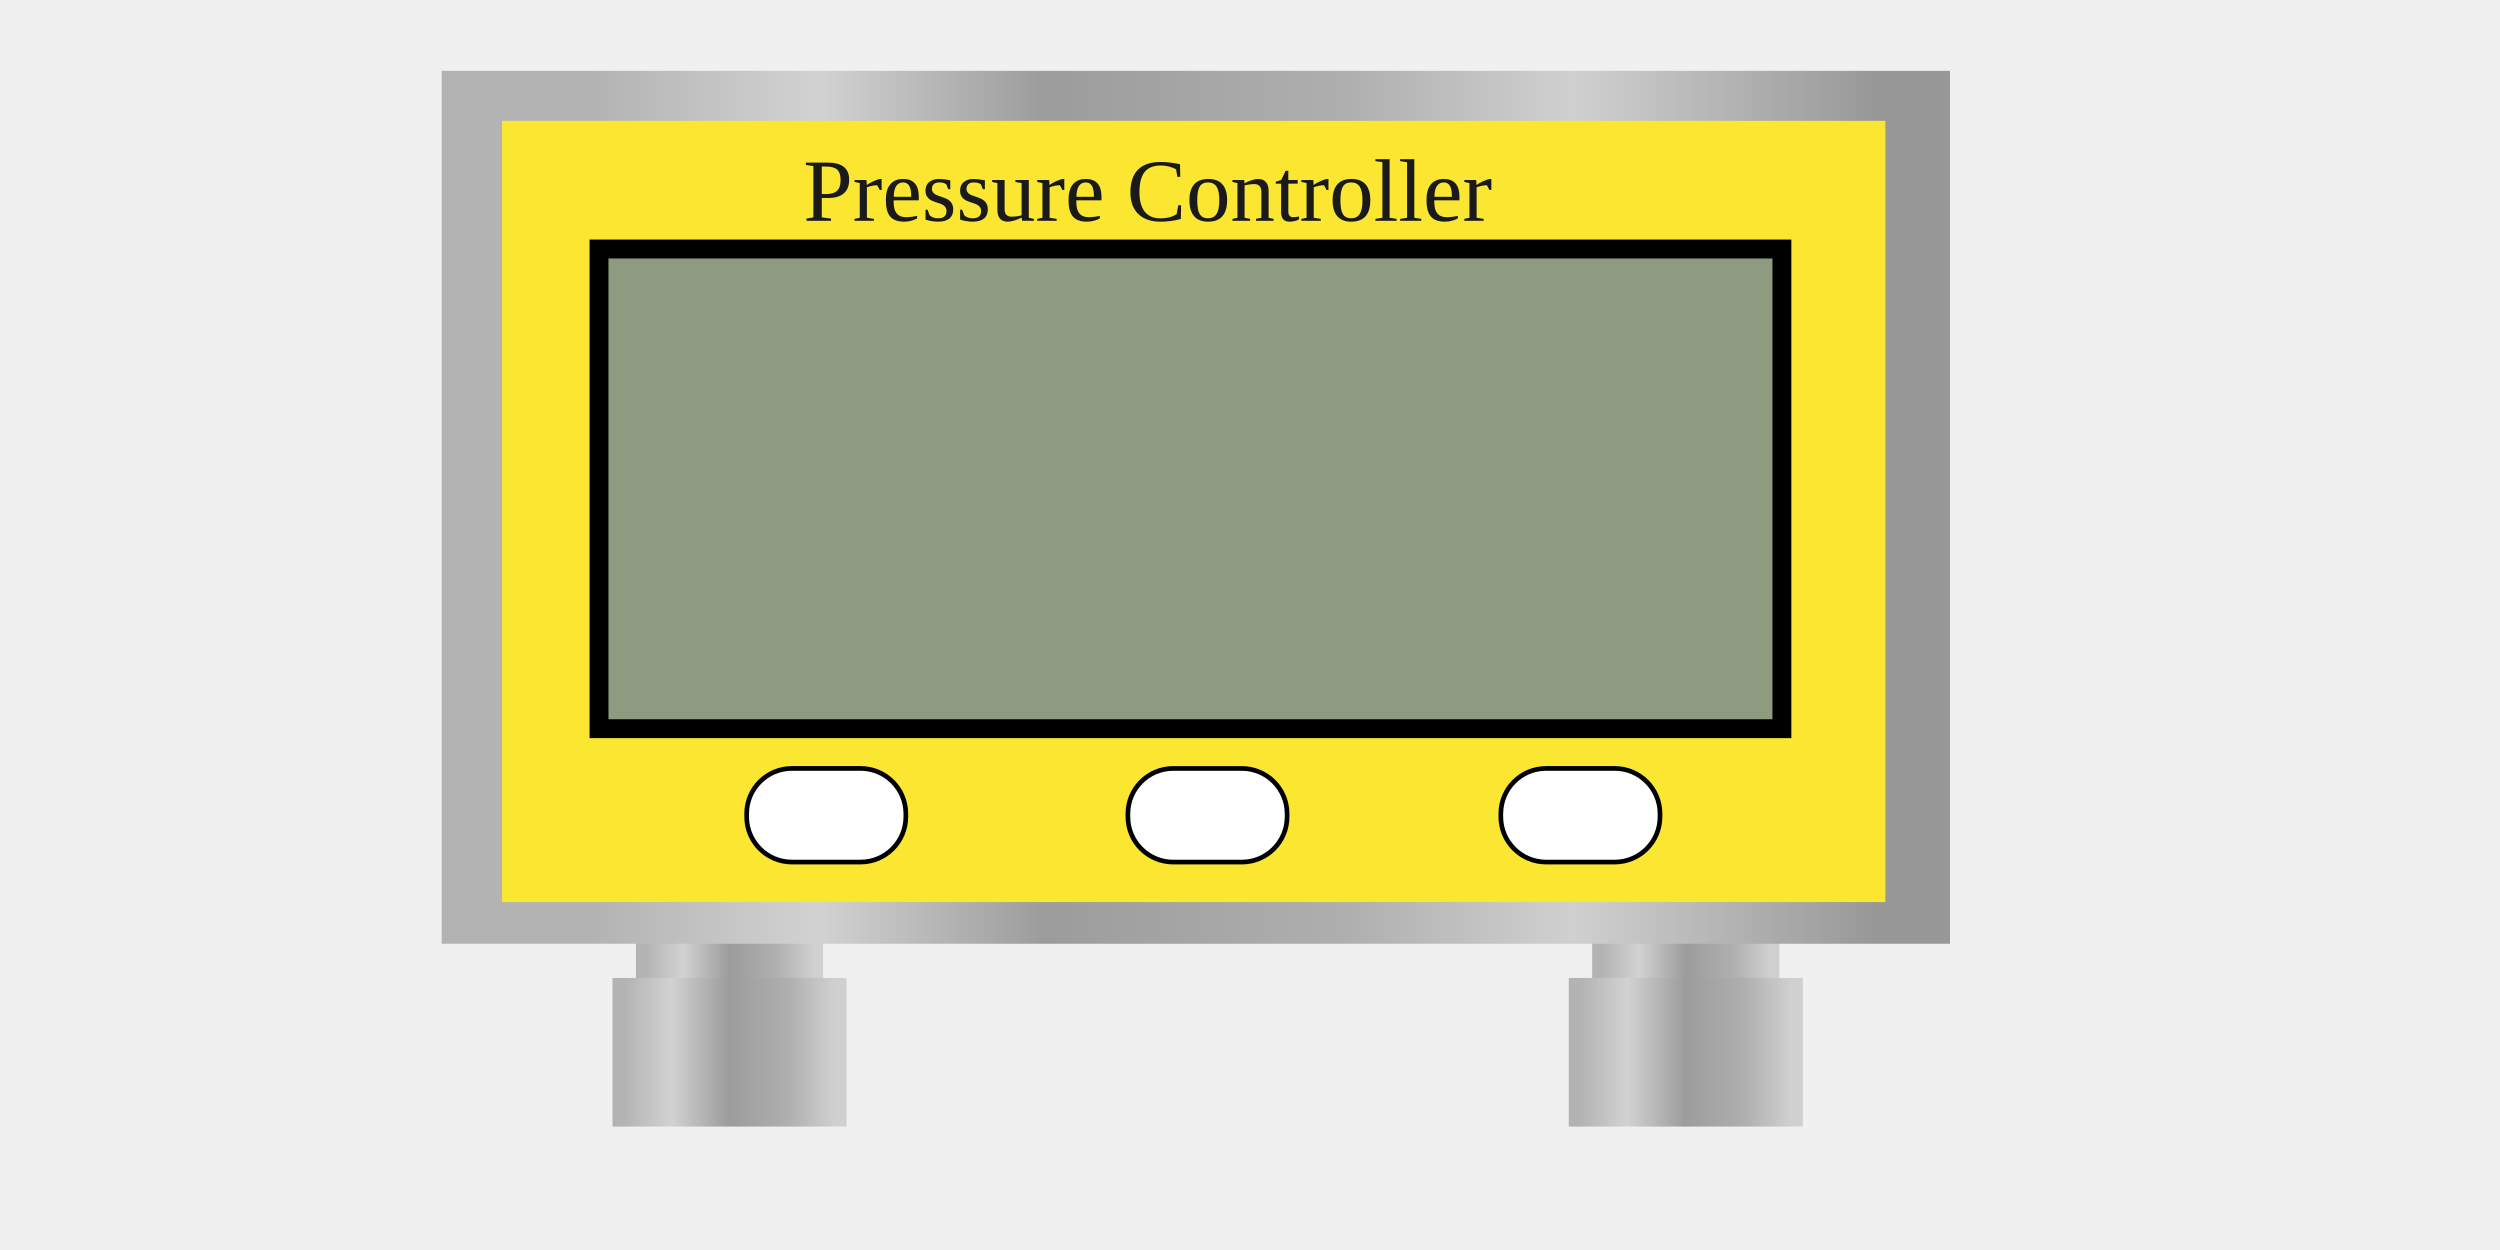
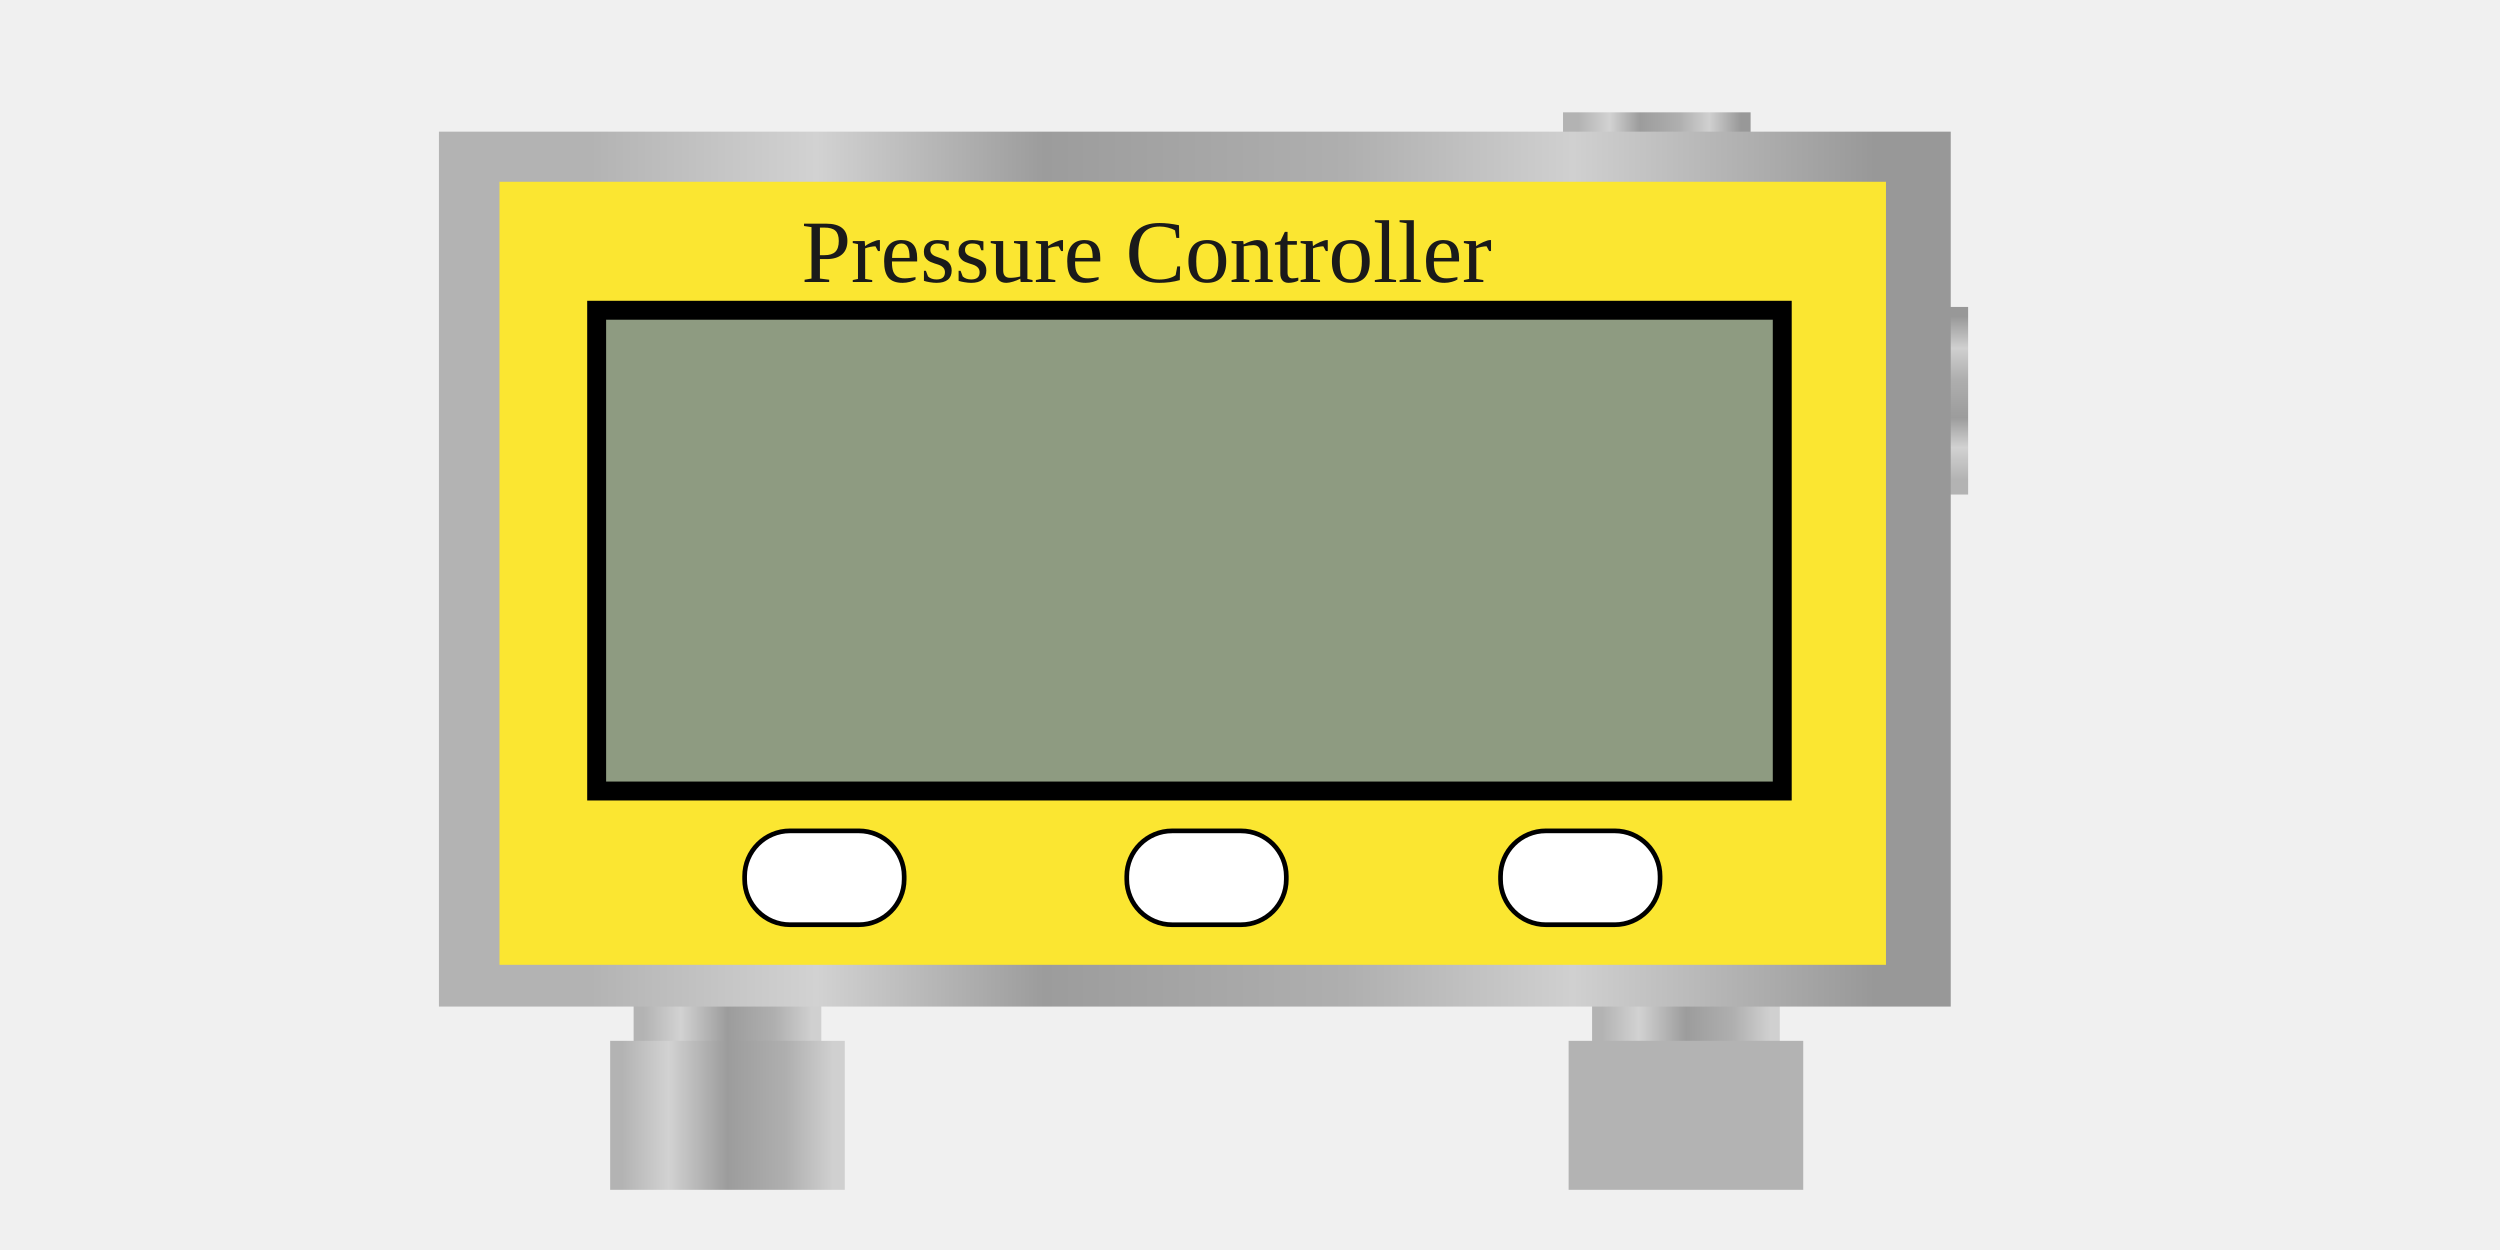
- <svg xmlns="http://www.w3.org/2000/svg" xmlns:xlink="http://www.w3.org/1999/xlink" width="600" height="300" version="1.1" viewBox="0 0 600 300">
-   <defs>
+ <svg xmlns="http://www.w3.org/2000/svg" xmlns:xlink="http://www.w3.org/1999/xlink" width="600" height="300" version="1.1" viewBox="0 0 600 300" id="svg26">
+   <defs id="defs16">
    <linearGradient id="linearGradient29180">
-       <stop stop-color="#b3b3b3" offset=".053" />
-       <stop stop-color="#d2d2d2" offset=".25" />
-       <stop stop-color="#9c9c9c" offset=".5" />
-       <stop stop-color="#afafaf" offset=".75" />
-       <stop stop-color="#d0d0d0" offset=".95" />
+       <stop stop-color="#b3b3b3" offset=".053" id="stop1" />
+       <stop stop-color="#d2d2d2" offset=".25" id="stop2" />
+       <stop stop-color="#9c9c9c" offset=".5" id="stop3" />
+       <stop stop-color="#afafaf" offset=".75" id="stop4" />
+       <stop stop-color="#d0d0d0" offset=".95" id="stop5" />
    </linearGradient>
    <linearGradient id="linearGradient29166">
-       <stop stop-color="#b3b3b3" offset=".05" />
-       <stop stop-color="#d2d2d2" offset=".25" />
-       <stop stop-color="#9c9c9c" offset=".5" />
-       <stop stop-color="#afafaf" offset=".75" />
-       <stop stop-color="#d0d0d0" offset=".95" />
+       <stop stop-color="#b3b3b3" offset=".05" id="stop6" />
+       <stop stop-color="#d2d2d2" offset=".25" id="stop7" />
+       <stop stop-color="#9c9c9c" offset=".5" id="stop8" />
+       <stop stop-color="#afafaf" offset=".75" id="stop9" />
+       <stop stop-color="#d0d0d0" offset=".95" id="stop10" />
    </linearGradient>
    <linearGradient id="linearGradient2" x1="21" x2="383" y1="121.75" y2="121.75" gradientUnits="userSpaceOnUse">
-       <stop stop-color="#b3b3b3" offset=".1" />
-       <stop stop-color="#d2d2d2" offset=".25" />
-       <stop stop-color="#9c9c9c" offset=".4" />
-       <stop stop-color="#afafaf" offset=".6" />
-       <stop stop-color="#d0d0d0" offset=".75" />
-       <stop stop-color="#989898" offset=".95" />
+       <stop stop-color="#b3b3b3" offset=".1" id="stop11" />
+       <stop stop-color="#d2d2d2" offset=".25" id="stop12" />
+       <stop stop-color="#9c9c9c" offset=".4" id="stop13" />
+       <stop stop-color="#afafaf" offset=".6" id="stop14" />
+       <stop stop-color="#d0d0d0" offset=".75" id="stop15" />
+       <stop stop-color="#989898" offset=".95" id="stop16" />
    </linearGradient>
-     <linearGradient id="linearGradient11" x1="47.5" x2="67.5" y1="115.59" y2="115.59" gradientTransform="matrix(2.2472 0 0 2.2472 190.38 -29.624)" gradientUnits="userSpaceOnUse" xlink:href="#linearGradient29180" />
+     <linearGradient id="linearGradient11" x1="47.5" x2="67.5" y1="115.59" y2="115.59" gradientTransform="matrix(2.2472,0,0,2.2472,190.38,-29.624)" gradientUnits="userSpaceOnUse" xlink:href="#linearGradient29180" />
    <linearGradient id="linearGradient12" x1="45" x2="70" y1="125.56" y2="125.56" gradientTransform="matrix(2.2472 0 0 2.2472 190.38 -29.624)" gradientUnits="userSpaceOnUse" xlink:href="#linearGradient29166" />
-     <linearGradient id="linearGradient13" x1="45" x2="70" y1="125.56" y2="125.56" gradientTransform="matrix(2.2472 0 0 2.2472 -39.124 -29.624)" gradientUnits="userSpaceOnUse" xlink:href="#linearGradient29166" />
-     <linearGradient id="linearGradient14" x1="47.5" x2="67.5" y1="115.59" y2="115.59" gradientTransform="matrix(2.2472 0 0 2.2472 -39.124 -29.624)" gradientUnits="userSpaceOnUse" xlink:href="#linearGradient29180" />
+     <linearGradient id="linearGradient13" x1="45" x2="70" y1="125.56" y2="125.56" gradientTransform="matrix(2.2472,0,0,2.2472,-39.124,-29.624)" gradientUnits="userSpaceOnUse" xlink:href="#linearGradient29166" />
+     <linearGradient id="linearGradient14" x1="47.5" x2="67.5" y1="115.59" y2="115.59" gradientTransform="matrix(2.2472,0,0,2.2472,-39.124,-29.624)" gradientUnits="userSpaceOnUse" xlink:href="#linearGradient29180" />
+     <linearGradient id="linearGradient153" x1="-577.1" x2="-546.05" y1="-105.96" y2="-105.96" gradientTransform="matrix(1.44696,0,0,0.7406252,499.9611,63.22977)" gradientUnits="userSpaceOnUse" xlink:href="#linearGradient12628-8" />
+     <linearGradient id="linearGradient12628-8" x1="-577.1" x2="-546.05" y1="-105.96" y2="-105.96" gradientUnits="userSpaceOnUse">
+       <stop stop-color="#989898" offset=".05" id="stop51" />
+       <stop stop-color="#d0d0d0" offset=".22" id="stop52" />
+       <stop stop-color="#afafaf" offset=".38" id="stop53" />
+       <stop stop-color="#9c9c9c" offset=".59" id="stop54" />
+       <stop stop-color="#d2d2d2" offset=".75" id="stop55" />
+       <stop stop-color="#b3b3b3" offset=".92" id="stop56" />
+     </linearGradient>
+     <linearGradient id="linearGradient152" x1="-577.1" x2="-546.05" y1="-105.96" y2="-105.96" gradientTransform="matrix(1.567562,0,0,0.8023549,945.985,-299.0253)" gradientUnits="userSpaceOnUse" xlink:href="#linearGradient12628-8" />
+     <linearGradient xlink:href="#linearGradient12628-8" id="linearGradient1" gradientUnits="userSpaceOnUse" x1="-577.1" y1="-105.96" x2="-546.05" y2="-105.96" />
  </defs>
-   <g transform="translate(85)">
-     <rect x="67.618" y="224.5" width="44.944" height="11.236" fill="url(#linearGradient14)" />
-     <rect x="62" y="234.7" width="56.18" height="35.674" fill="url(#linearGradient13)" />
-     <rect x="297.12" y="224.5" width="44.944" height="11.236" fill="url(#linearGradient11)" />
-     <rect x="291.5" y="234.7" width="56.18" height="35.674" fill="url(#linearGradient12)" />
-     <rect x="21" y="17" width="362" height="209.5" fill="url(#linearGradient2)" stroke-width="2.51" style="paint-order:fill markers stroke" />
-     <rect x="35.5" y="29" width="331.99" height="187.5" fill="#fbe631" stroke-width="2.274" style="paint-order:fill markers stroke" />
-     <rect x="58.765" y="59.765" width="283.89" height="115.12" ry="0" fill="#8e9b81" stroke="#000" stroke-width="4.531" />
-     <g fill="#fff" stroke="#000" stroke-width="1.124">
-       <rect transform="rotate(180 155.48 5.6826)" x="178.56" y="-195.53" width="38.202" height="22.472" ry="10.868" />
-       <rect transform="scale(-1)" x="-223.9" y="-206.9" width="38.202" height="22.472" ry="10.868" />
-       <rect transform="rotate(180 245.98 5.6826)" x="178.56" y="-195.53" width="38.202" height="22.472" ry="10.868" />
+   <g transform="matrix(1.002302,0,0,1.002302,84.2967,14.55846)" id="g26" style="display:inline">
+     <rect x="67.618" y="224.5" width="44.944" height="11.236" fill="url(#linearGradient14)" id="rect16" style="fill:url(#linearGradient14)" />
+     <rect x="62" y="234.7" width="56.18" height="35.674" fill="url(#linearGradient13)" id="rect17" style="fill:url(#linearGradient13)" />
+     <rect x="297.12" y="224.5" width="44.944" height="11.236" fill="url(#linearGradient11)" id="rect18" style="fill:url(#linearGradient11)" />
+     <rect transform="scale(-1)" x="-335.078" y="-18.122" width="44.92" height="5.748" fill="url(#linearGradient153)" stroke-width="1.035" style="fill:url(#linearGradient153);paint-order:markers stroke fill" id="rect209" />
+     <rect transform="matrix(0,0.9230643,-0.9230643,0,29.78652,20.8014)" x="41.352" y="-387.162" width="48.664" height="6.227" fill="url(#linearGradient152)" stroke-width="1.121" style="fill:url(#linearGradient152);paint-order:markers stroke fill" id="rect206" />
+     <rect x="291.5" y="234.7" width="56.18" height="35.674" fill="url(#linearGradient12)" id="rect19" style="fill:url(#linearGradient1)" />
+     <rect x="21" y="17" width="362" height="209.5" fill="url(#linearGradient2)" stroke-width="2.51" style="fill:url(#linearGradient2);paint-order:fill markers stroke" id="rect20" />
+     <rect x="35.5" y="29" width="331.99" height="187.5" fill="#fbe631" stroke-width="2.274" style="paint-order:fill markers stroke" id="rect21" />
+     <rect x="58.765" y="59.765" width="283.89" height="115.12" ry="0" fill="#8e9b81" stroke="#000000" stroke-width="4.531" id="rect22" />
+     <g fill="#ffffff" stroke="#000000" stroke-width="1.124" id="g25">
+       <rect transform="rotate(180,155.48,5.6826)" x="178.56" y="-195.53" width="38.202" height="22.472" ry="10.868" id="rect23" />
+       <rect transform="scale(-1)" x="-223.9" y="-206.9" width="38.202" height="22.472" ry="10.868" id="rect24" />
+       <rect transform="rotate(180,245.98,5.6826)" x="178.56" y="-195.53" width="38.202" height="22.472" ry="10.868" id="rect25" />
    </g>
-     <text x="305.308" y="53" fill="#fbe631" font-size="21.333px" stroke-width="2.51" style="paint-order:fill markers stroke" xml:space="preserve">
-       <tspan x="203.788" y="53" fill="#1a1a1a" font-size="21.333px" text-anchor="middle">Pressure Controller</tspan>
+     <text x="305.308" y="53" fill="#fbe631" font-size="21.333px" stroke-width="2.51" style="paint-order:fill markers stroke" xml:space="preserve" id="text25">
+       <tspan x="203.788" y="53" fill="#1a1a1a" font-size="21.333px" text-anchor="middle" id="tspan25">Pressure Controller</tspan>
+     </text>
+     <text id="pressure-value" x="351.843" y="125.938" display="none" dominant-baseline="central" fill="#000000" font-family="sans-serif" font-size="27.429px" stroke-linecap="square" stroke-linejoin="round" stroke-width="9.643" text-align="center" text-anchor="middle" style="font-size:43.819px;line-height:0;paint-order:fill markers stroke" xml:space="preserve">
+       <tspan x="198.786" y="116.294" font-size="27.429px" stroke-width="9.643" id="tspan25-3" style="font-size:43.819px">pressure</tspan>
    </text>
  </g>
</svg>
